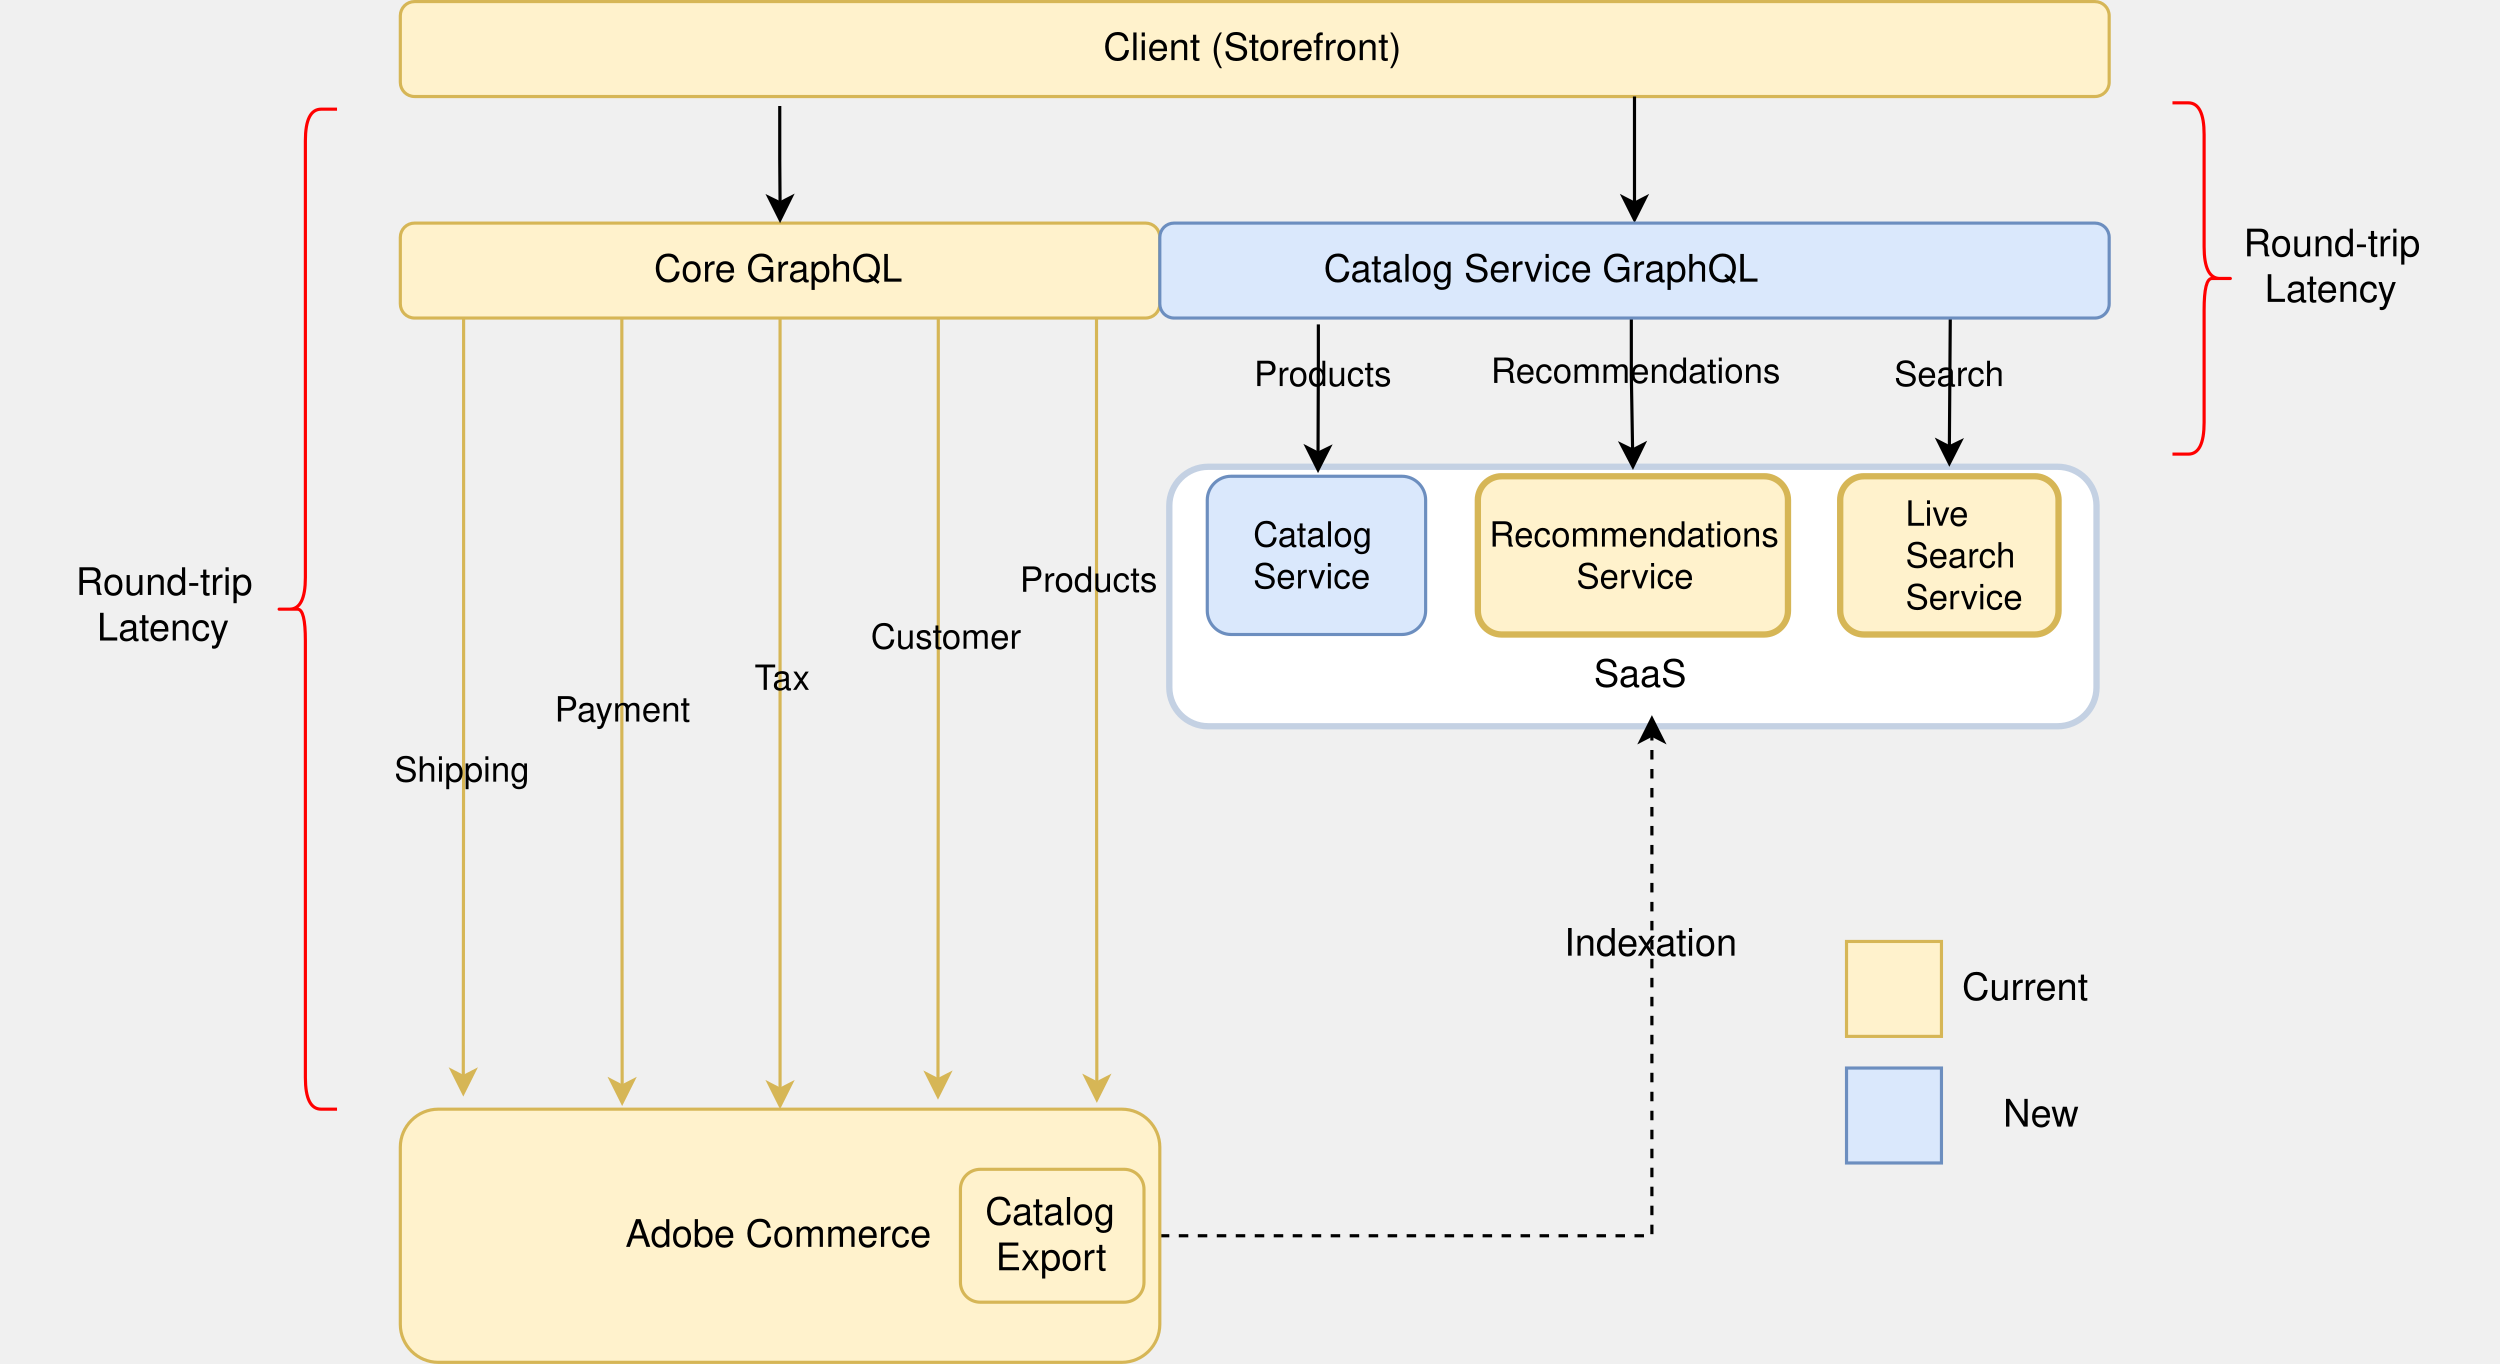
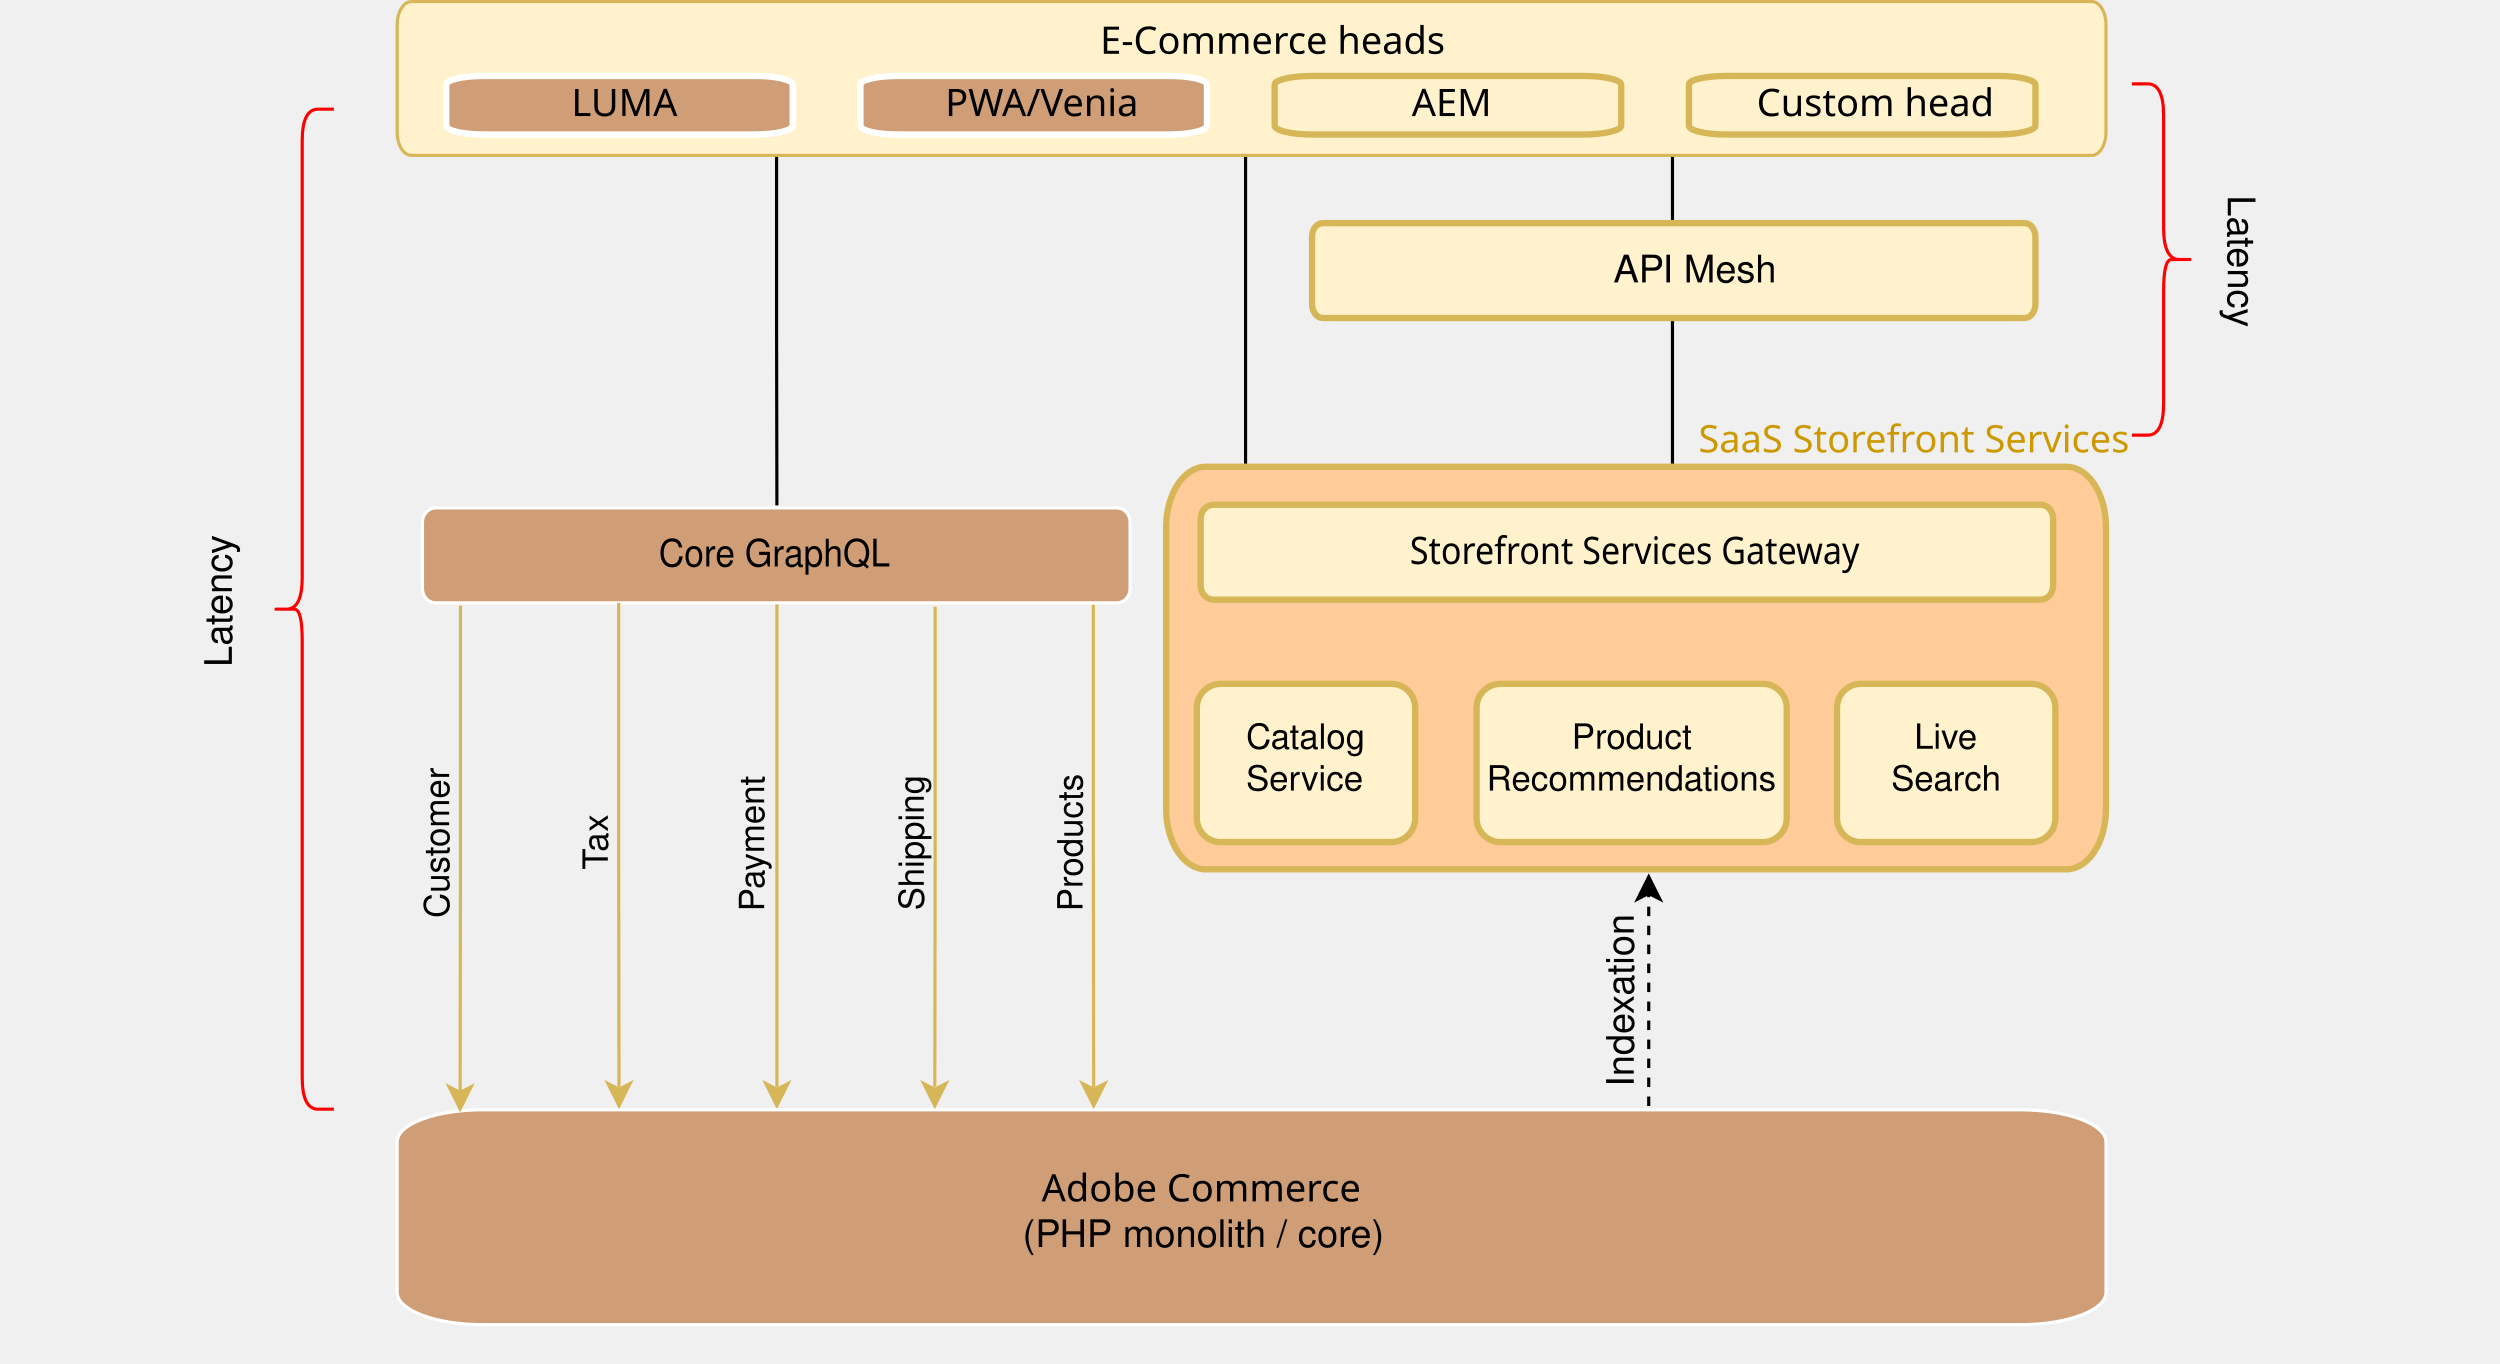
<svg xmlns="http://www.w3.org/2000/svg" version="1.1" id="Layer_1" x="0px" y="0px" viewBox="0 0 790 431" style="enable-background:new 0 0 790 431;" xml:space="preserve">
  <style type="text/css">
- 	.st0{fill:#FFFFFF;stroke:#C4D1E3;stroke-width:2;}
+ 	.st0{fill:#FFCC99;stroke:#D6B656;stroke-width:2;}
	.st1{fill:none;stroke:#D6B656;stroke-miterlimit:10;}
	.st2{fill:#D6B656;stroke:#D6B656;stroke-miterlimit:10;}
	.st3{font-family:'Helvetica';}
	.st4{font-size:11px;}
- 	.st5{fill:#FFF2CC;stroke:#D6B656;}
+ 	.st5{fill:#CF9E76;stroke:#FFFFFF;}
	.st6{font-size:12px;}
	.st7{fill:none;stroke:#000000;stroke-miterlimit:10;stroke-dasharray:3,3;}
	.st8{stroke:#000000;stroke-miterlimit:10;}
- 	.st9{fill:none;stroke:#000000;stroke-miterlimit:10;}
- 	.st10{fill:#DAE8FC;stroke:#6C8EBF;}
- 	.st11{enable-background:new    ;}
- 	.st12{fill:none;stroke:#FF0000;stroke-miterlimit:10;}
- 	.st13{fill:none;}
- 	.st14{fill:#FFF2CC;stroke:#D6B656;stroke-width:2;}
+ 	.st9{enable-background:new    ;}
+ 	.st10{font-family:'Helvetica-Bold';}
+ 	.st11{fill:none;stroke:#000000;stroke-miterlimit:10;}
+ 	.st12{fill:#FFF2CC;stroke:#D6B656;}
+ 	.st13{fill:#FFF2CC;stroke:#D6B656;stroke-width:2;}
+ 	.st14{fill:none;}
+ 	.st15{fill:none;stroke:#FF0000;stroke-miterlimit:10;}
+ 	.st16{fill:#CC9900;}
+ 	.st17{font-family:'MyriadPro-Regular';}
+ 	.st18{fill:#CF9E76;stroke:#FFFFFF;stroke-width:2;}
</style>
+   <path pointer-events="all" class="st0" d="M381,147.5H653c6.9,0,12.5,8.5,12.5,19.1v89c0,10.5-5.6,19.1-12.5,19.1H381  c-6.9,0-12.5-8.5-12.5-19.1v-89C368.5,156,374.1,147.5,381,147.5z" />
+   <path pointer-events="stroke" class="st1" d="M245.5,189.9v153.6" />
+   <path pointer-events="all" class="st2" d="M245.5,349.4l-3.5-7l3.5,1.8l3.5-1.8L245.5,349.4z" />
+   <g transform="translate(-0.5 -0.5)">
+     <text transform="matrix(6.123234e-17 -1 1 6.123234e-17 192.5698 275.3145)" class="st3 st4">Tax</text>
+   </g>
+   <path pointer-events="all" class="st5" d="M137.7,160.5h215.2c2.3,0,4.2,2,4.2,4.5v21c0,2.5-1.9,4.5-4.2,4.5H137.7  c-2.3,0-4.2-2-4.2-4.5v-21C133.5,162.5,135.4,160.5,137.7,160.5z" />
+   <g transform="translate(-0.5 -0.5)">
+     <text transform="matrix(0.9315 0 0 1 208.6616 179.5)" class="st3 st6">Core GraphQL</text>
+   </g>
+   <path pointer-events="stroke" class="st7" d="M512,352.5h9V282" />
+   <path pointer-events="all" class="st8" d="M521,277.1l3.5,7l-3.5-1.8l-3.5,1.8L521,277.1z" />
+   <g transform="translate(-0.5 -0.5)">
+     <text transform="matrix(-3.066193e-07 -1 1 -3.066193e-07 516.7661 343.9221)" class="st3 st6">Indexation</text>
+   </g>
+   <path pointer-events="all" class="st5" d="M152.5,350.7h486c14.9,0,27,4.6,27,10.2v47.5c0,5.6-12.1,10.2-27,10.2h-486  c-14.9,0-27-4.6-27-10.2v-47.5C125.5,355.2,137.6,350.7,152.5,350.7z" />
+   <g transform="translate(-0.5 -0.5)">
+     <text transform="matrix(1 0 0 1 329.6541 380.1501)" class="st9">
+       <tspan x="0" y="0" class="st10 st6">Adobe Commerce</tspan>
+       <tspan x="-6" y="14.4" class="st3 st6">(PHP monolith / core)</tspan>
+     </text>
+   </g>
+   <path pointer-events="stroke" class="st1" d="M295.5,191.7v78.8l-0.1,72.9" />
+   <path pointer-events="all" class="st2" d="M295.4,349.4l-3.5-7l3.5,1.8l3.5-1.8L295.4,349.4z" />
+   <g transform="translate(-0.5 -0.5)">
+     <text transform="matrix(6.123234e-17 -1 1 6.123234e-17 142.4297 290.5957)" class="st3 st4">Customer</text>
+   </g>
+   <path pointer-events="stroke" class="st1" d="M145.5,191.4v83l-0.1,76.1" />
+   <path pointer-events="all" class="st2" d="M145.4,350.4l-3.5-7l3.5,1.8l3.5-1.8L145.4,350.4z" />
+   <g transform="translate(-0.5 -0.5)">
+     <text transform="matrix(6.123234e-17 -1 1 6.123234e-17 292.4297 288.1621)" class="st3 st4">Shipping</text>
+   </g>
+   <path pointer-events="stroke" class="st1" d="M195.5,190.5v78.8l0.1,74.2" />
+   <path pointer-events="all" class="st2" d="M195.6,349.4l-3.5-7l3.5,1.8l3.5-1.8L195.6,349.4z" />
+   <g transform="translate(-0.5 -0.5)">
+     <text transform="matrix(6.123234e-17 -1 1 6.123234e-17 241.9731 288.4609)" class="st3 st4">Payment</text>
+   </g>
+   <path pointer-events="stroke" class="st1" d="M345.5,191.1V270l0.1,73.5" />
+   <path pointer-events="all" class="st2" d="M345.6,349.4l-3.5-7l3.5,1.8l3.5-1.8L345.6,349.4z" />
+   <g transform="translate(-0.5 -0.5)">
+     <text transform="matrix(6.123234e-17 -1 1 6.123234e-17 342.5698 288.4609)" class="st3 st4">Products</text>
+   </g>
+   <path pointer-events="stroke" class="st11" d="M245.4,34.5l0,69.5l0.1,55.7" />
+   <path pointer-events="stroke" class="st11" d="M528.5,36.5v110" />
+   <path pointer-events="stroke" class="st11" d="M393.6,41.1v105.4" />
+   <path pointer-events="all" class="st12" d="M130,0.5h531c2.5,0,4.5,3.3,4.5,7.3v34c0,4-2,7.3-4.5,7.3H130c-2.5,0-4.5-3.3-4.5-7.3  v-34C125.5,3.8,127.5,0.5,130,0.5z" />
+   <g transform="translate(-0.5 -0.5)">
+     <text transform="matrix(1 0 0 1 348.1504 17.5)" class="st10 st6">E-Commerce heads</text>
+   </g>
  <g>
-     <path pointer-events="all" class="st0" d="M381.8,147.5h268.4c6.8,0,12.3,5.5,12.3,12.3v57.4c0,6.8-5.5,12.3-12.3,12.3H381.8   c-6.8,0-12.3-5.5-12.3-12.3v-57.4C369.5,153,375,147.5,381.8,147.5z" />
-     <path pointer-events="stroke" class="st1" d="M246.5,100.5v243.6" />
-     <path pointer-events="all" class="st2" d="M246.5,349.4l-3.5-7l3.5,1.8l3.5-1.8L246.5,349.4z" />
+     <path pointer-events="all" class="st13" d="M385.7,216.1h54c4.1,0,7.5,3.4,7.5,7.5v35c0,4.1-3.4,7.5-7.5,7.5h-54   c-4.1,0-7.5-3.4-7.5-7.5v-35C378.2,219.5,381.6,216.1,385.7,216.1z" />
    <g transform="translate(-0.5 -0.5)">
-       <text transform="matrix(1 0 0 1 238.9412 218.5)" class="st3 st4">Tax</text>
-     </g>
-     <path pointer-events="all" class="st5" d="M131,70.5h231c2.5,0,4.5,2,4.5,4.5v21c0,2.5-2,4.5-4.5,4.5H131c-2.5,0-4.5-2-4.5-4.5V75   C126.5,72.5,128.5,70.5,131,70.5z" />
-     <g transform="translate(-0.5 -0.5)">
-       <text transform="matrix(1 0 0 1 207.1484 89.5)" class="st3 st6">Core GraphQL</text>
-     </g>
-     <path pointer-events="stroke" class="st7" d="M366.5,390.5H522V232.4" />
-     <path pointer-events="all" class="st8" d="M522,227.1l3.5,7l-3.5-1.8l-3.5,1.8L522,227.1z" />
-     <g transform="translate(-0.5 -0.5)">
-       <text transform="matrix(1 0 0 1 494.8115 302.5)" class="st3 st6">Indexation</text>
-     </g>
-     <path pointer-events="all" class="st5" d="M138.5,350.5h216c6.6,0,12,5.4,12,12v56c0,6.6-5.4,12-12,12h-216c-6.6,0-12-5.4-12-12   v-56C126.5,355.9,131.9,350.5,138.5,350.5z" />
-     <g transform="translate(-0.5 -0.5)">
-       <text transform="matrix(1 0 0 1 198.1455 394.5)" class="st3 st6">Adobe Commerce</text>
-     </g>
-     <path pointer-events="stroke" class="st1" d="M296.5,100.5v125l-0.1,115.7" />
-     <path pointer-events="all" class="st2" d="M296.4,346.4l-3.5-7l3.5,1.8l3.5-1.8L296.4,346.4z" />
-     <g transform="translate(-0.5 -0.5)">
-       <text transform="matrix(1 0 0 1 275.6604 205.5)" class="st3 st4">Customer</text>
-     </g>
-     <path pointer-events="stroke" class="st1" d="M146.5,100.5v125l-0.1,114.6" />
-     <path pointer-events="all" class="st2" d="M146.4,345.4l-3.5-7l3.5,1.8l3.5-1.8L146.4,345.4z" />
-     <g transform="translate(-0.5 -0.5)">
-       <text transform="matrix(1 0 0 1 125.0935 247.5)" class="st3 st4">Shipping</text>
-     </g>
-     <path pointer-events="stroke" class="st1" d="M196.5,100.5v125l0.1,117.7" />
-     <path pointer-events="all" class="st2" d="M196.6,348.4l-3.5-7l3.5,1.8l3.5-1.8L196.6,348.4z" />
-     <g transform="translate(-0.5 -0.5)">
-       <text transform="matrix(1 0 0 1 175.7954 228.5)" class="st3 st4">Payment</text>
-     </g>
-     <path pointer-events="stroke" class="st1" d="M346.5,100.5v125l0.1,116.6" />
-     <path pointer-events="all" class="st2" d="M346.6,347.4l-3.5-7l3.5,1.8l3.5-1.8L346.6,347.4z" />
-     <g transform="translate(-0.5 -0.5)">
-       <text transform="matrix(1 0 0 1 322.7954 187.5)" class="st3 st4">Products</text>
-     </g>
-     <path pointer-events="stroke" class="st9" d="M246.4,33.5l0,17l0.1,13.6" />
-     <path pointer-events="all" class="st8" d="M246.5,69.4l-3.5-7l3.5,1.7l3.5-1.8L246.5,69.4z" />
-     <path pointer-events="all" class="st5" d="M131,0.5h531c2.5,0,4.5,2,4.5,4.5v21c0,2.5-2,4.5-4.5,4.5H131c-2.5,0-4.5-2-4.5-4.5V5   C126.5,2.5,128.5,0.5,131,0.5z" />
-     <g transform="translate(-0.5 -0.5)">
-       <text transform="matrix(1 0 0 1 349.1504 19.5)" class="st3 st6">Client (Storefront)</text>
-     </g>
-     <path pointer-events="stroke" class="st9" d="M416.6,102.5v12l-0.1,28.6" />
-     <path pointer-events="all" class="st8" d="M416.5,148.4l-3.5-7l3.5,1.8l3.5-1.7L416.5,148.4z" />
-     <g transform="translate(-0.5 -0.5)">
-       <text transform="matrix(1 0 0 1 396.7954 122.5)" class="st3 st4">Products</text>
-     </g>
-     <path pointer-events="stroke" class="st9" d="M516.5,30.5v33.6" />
-     <path pointer-events="all" class="st8" d="M516.5,69.4l-3.5-7l3.5,1.8l3.5-1.8L516.5,69.4z" />
-     <path pointer-events="all" class="st10" d="M389,150.5h54c4.1,0,7.5,3.4,7.5,7.5v35c0,4.1-3.4,7.5-7.5,7.5h-54   c-4.1,0-7.5-3.4-7.5-7.5v-35C381.5,153.9,384.9,150.5,389,150.5z" />
-     <g transform="translate(-0.5 -0.5)">
-       <text transform="matrix(1 0 0 1 396.5 173.2305)" class="st11">
+       <text transform="matrix(1 0 0 1 394.2506 237.106)" class="st9">
        <tspan x="0" y="0" class="st3 st4">Catalog </tspan>
        <tspan x="0" y="13.2" class="st3 st4">Service</tspan>
      </text>
    </g>
-     <path pointer-events="all" class="st12" d="M106.5,34.5h-5c-3.3,0-5,3.3-5,10v138c0,6.7-1.7,10-5,10H89c-1.7,0-0.8,0,2.5,0H94   c1.7,0,2.5,3.3,2.5,10v138c0,6.7,1.7,10,5,10h5" />
-     <rect x="1.5" y="173" pointer-events="all" class="st13" width="66" height="32" />
+   </g>
+   <rect x="0.5" y="173" pointer-events="all" class="st14" width="66" height="32" />
+   <g>
+     <path pointer-events="all" class="st15" d="M105.5,34.5h-5c-3.3,0-5,3.3-5,10v138c0,6.7-1.7,10-5,10H88c-1.7,0-0.8,0,2.5,0H93   c1.7,0,2.5,3.3,2.5,10v138c0,6.7,1.7,10,5,10h5" />
    <g transform="translate(-0.5 -0.5)">
-       <text transform="matrix(1 0 0 1 24.4854 188.5)" class="st11">
-         <tspan x="0" y="0" class="st3 st6">Round-trip </tspan>
-         <tspan x="0" y="14.4" class="st3 st6">  Latency</tspan>
+       <text transform="matrix(1.961531e-08 -1 1 1.961531e-08 73.7666 211.2482)" class="st3 st6">Latency</text>
+     </g>
+   </g>
+   <g>
+     <path pointer-events="all" class="st13" d="M588,216.1h54c4.1,0,7.5,3.4,7.5,7.5v35c0,4.1-3.4,7.5-7.5,7.5h-54   c-4.1,0-7.5-3.4-7.5-7.5v-35C580.5,219.5,583.9,216.1,588,216.1z" />
+     <g transform="translate(-0.5 -0.5)">
+       <text transform="matrix(1 0 0 1 605.4104 237.106)" class="st9">
+         <tspan x="0" y="0" class="st3 st4">Live </tspan>
+         <tspan x="-7.3" y="13.2" class="st3 st4">Search</tspan>
      </text>
    </g>
-     <path pointer-events="all" class="st14" d="M589,150.5h54c4.1,0,7.5,3.4,7.5,7.5v35c0,4.1-3.4,7.5-7.5,7.5h-54   c-4.1,0-7.5-3.4-7.5-7.5v-35C581.5,153.9,584.9,150.5,589,150.5z" />
+   </g>
+   <g>
+     <path pointer-events="all" class="st13" d="M474.1,216.1h83c4.1,0,7.5,3.4,7.5,7.5v35c0,4.1-3.4,7.5-7.5,7.5h-83   c-4.1,0-7.5-3.4-7.5-7.5v-35C466.6,219.5,470,216.1,474.1,216.1z" />
    <g transform="translate(-0.5 -0.5)">
-       <text transform="matrix(1 0 0 1 602.6621 166.6299)" class="st11">
-         <tspan x="0" y="0" class="st3 st4">Live </tspan>
-         <tspan x="0" y="13.2" class="st3 st4">Search </tspan>
-         <tspan x="0" y="26.4" class="st3 st4">Service</tspan>
+       <text transform="matrix(1 0 0 1 497.1785 237.106)" class="st9">
+         <tspan x="0" y="0" class="st3 st4">Product </tspan>
+         <tspan x="-26.9" y="13.2" class="st3 st4">Recommendations</tspan>
      </text>
    </g>
-     <path pointer-events="all" class="st14" d="M474.5,150.5h83c4.1,0,7.5,3.4,7.5,7.5v35c0,4.1-3.4,7.5-7.5,7.5h-83   c-4.1,0-7.5-3.4-7.5-7.5v-35C467,153.9,470.4,150.5,474.5,150.5z" />
+   </g>
+   <g>
+     <path pointer-events="all" class="st15" d="M673.7,26.5h5c3.3,0,5,3.3,5,10V72c0,6.7,1.7,10,5,10h2.5c1.7,0,0.8,0-2.5,0h-2.5   c-1.7,0-2.5,3.3-2.5,10v35.5c0,6.7-1.7,10-5,10h-5" />
+     <rect x="691.7" y="66" pointer-events="all" class="st14" width="66" height="32" />
    <g transform="translate(-0.5 -0.5)">
-       <text transform="matrix(1 0 0 1 471.144 173.2305)" class="st11">
-         <tspan x="0" y="0" class="st3 st4">Recommendations </tspan>
-         <tspan x="27.5" y="13.2" class="st3 st4">Service</tspan>
-       </text>
-     </g>
-     <path pointer-events="stroke" class="st9" d="M515.5,100.5l0,18l0.4,23.6" />
-     <path pointer-events="all" class="st8" d="M516,147.4l-3.6-6.9l3.5,1.7l3.5-1.8L516,147.4z" />
-     <g transform="translate(-0.5 -0.5)">
-       <text transform="matrix(1 0 0 1 471.6443 121.5)" class="st3 st4">Recommendations</text>
-     </g>
-     <rect x="499" y="205" pointer-events="all" class="st13" width="43" height="18" />
-     <g transform="translate(-0.5 -0.5)">
-       <text transform="matrix(1 0 0 1 504.1553 217.5)" class="st3 st6">SaaS </text>
-     </g>
-     <path pointer-events="all" class="st12" d="M686.5,32.5h5c3.3,0,5,3.3,5,10V78c0,6.7,1.7,10,5,10h2.5c1.7,0,0.8,0-2.5,0H699   c-1.7,0-2.5,3.3-2.5,10v35.5c0,6.7-1.7,10-5,10h-5" />
-     <rect x="724.5" y="72" pointer-events="all" class="st13" width="66" height="32" />
-     <g transform="translate(-0.5 -0.5)">
-       <text transform="matrix(1 0 0 1 709.4854 81.5)" class="st11">
-         <tspan x="0" y="0" class="st3 st6">Round-trip </tspan>
-         <tspan x="0" y="14.4" class="st3 st6">  Latency</tspan>
-       </text>
-     </g>
-     <rect x="583.5" y="297.5" pointer-events="all" class="st5" width="30" height="30" />
-     <rect x="583.5" y="337.5" pointer-events="all" class="st10" width="30" height="30" />
-     <rect x="610.5" y="302.5" pointer-events="all" class="st13" width="60" height="20" />
-     <g transform="translate(-0.5 -0.5)">
-       <text transform="matrix(1 0 0 1 620.4932 316.5)" class="st3 st6">Current</text>
-     </g>
-     <rect x="625" y="342.5" pointer-events="all" class="st13" width="40" height="20" />
-     <g transform="translate(-0.5 -0.5)">
-       <text transform="matrix(1 0 0 1 633.4971 356.5)" class="st3 st6">New</text>
-     </g>
-     <path pointer-events="all" class="st5" d="M309.8,369.5h45.4c3.5,0,6.3,2.8,6.3,6.3v29.4c0,3.5-2.8,6.3-6.3,6.3h-45.4   c-3.5,0-6.3-2.8-6.3-6.3v-29.4C303.5,372.3,306.3,369.5,309.8,369.5z" />
-     <g transform="translate(-0.5 -0.5)">
-       <text transform="matrix(1 0 0 1 311.8184 387.5)" class="st11">
-         <tspan x="0" y="0" class="st3 st6">Catalog </tspan>
-         <tspan x="0" y="14.4" class="st3 st6"> Export</tspan>
-       </text>
-     </g>
-     <path pointer-events="stroke" class="st9" d="M616.3,98.7l-0.3,42.4" />
-     <path pointer-events="all" class="st8" d="M616,146.4l-3.5-7l3.5,1.8l3.5-1.7L616,146.4z" />
-     <g transform="translate(-0.5 -0.5)">
-       <text transform="matrix(1 0 0 1 599.0735 122.5)" class="st3 st4">Search</text>
-     </g>
-     <path pointer-events="all" class="st10" d="M371,70.5h291c2.5,0,4.5,2,4.5,4.5v21c0,2.5-2,4.5-4.5,4.5H371c-2.5,0-4.5-2-4.5-4.5V75   C366.5,72.5,368.5,70.5,371,70.5z" />
-     <g transform="translate(-0.5 -0.5)">
-       <text transform="matrix(1 0 0 1 418.7803 89.5)" class="st3 st6">Catalog Service GraphQL</text>
+       <text transform="matrix(-3.464102e-07 1 -1 -3.464102e-07 704.4741 62.2163)" class="st3 st6">Latency</text>
    </g>
  </g>
+   <path pointer-events="all" class="st13" d="M418,70.5h221.8c1.9,0,3.4,2,3.4,4.5v21c0,2.5-1.5,4.5-3.4,4.5H418c-1.9,0-3.4-2-3.4-4.5  V75C414.5,72.5,416.1,70.5,418,70.5z" />
+   <g transform="translate(-0.5 -0.5)">
+     <text transform="matrix(1 0 0 1 510.3342 89.7275)" class="st3 st6">API Mesh</text>
+   </g>
+   <path pointer-events="all" class="st13" d="M383.4,159.5h261.4c2.2,0,4,2,4,4.5v21c0,2.5-1.8,4.5-4,4.5H383.4c-2.2,0-4-2-4-4.5v-21  C379.4,161.5,381.2,159.5,383.4,159.5z" />
+   <g transform="translate(-0.5 -0.5)">
+     <text transform="matrix(0.8983 0 0 1 446.0123 178.7275)" class="st10 st6">Storefront Services Gateway</text>
+   </g>
+   <text transform="matrix(1 0 0 1 536.7086 142.9365)" class="st16 st17 st6">SaaS Storefront Services</text>
+   <g>
+     <path pointer-events="all" class="st18" d="M152.9,24h85.7c6.6,0,11.9,1.2,11.9,2.8v12.9c0,1.5-5.3,2.8-11.9,2.8h-85.7   c-6.6,0-11.9-1.2-11.9-2.8V26.7C141,25.2,146.4,24,152.9,24z" />
+     <text transform="matrix(1 0 0 1 180.5659 36.6766)" class="st17 st6">LUMA</text>
+   </g>
+   <g>
+     <path pointer-events="all" class="st18" d="M283.8,24h85.7c6.6,0,11.9,1.2,11.9,2.8v12.9c0,1.5-5.3,2.8-11.9,2.8h-85.7   c-6.6,0-11.9-1.2-11.9-2.8V26.7C271.9,25.2,277.3,24,283.8,24z" />
+     <text transform="matrix(1 0 0 1 298.6902 36.6769)" class="st17 st6">PWA/Venia</text>
+   </g>
+   <g>
+     <path pointer-events="all" class="st13" d="M414.7,24h85.7c6.6,0,11.9,1.2,11.9,2.8v12.9c0,1.5-5.3,2.8-11.9,2.8h-85.7   c-6.6,0-11.9-1.2-11.9-2.8V26.7C402.8,25.2,408.2,24,414.7,24z" />
+     <text transform="matrix(1 0 0 1 446.1118 36.6767)" class="st17 st6">AEM</text>
+   </g>
+   <g>
+     <path pointer-events="all" class="st13" d="M545.6,24h85.7c6.6,0,11.9,1.2,11.9,2.8v12.9c0,1.5-5.3,2.8-11.9,2.8h-85.7   c-6.6,0-11.9-1.2-11.9-2.8V26.7C533.7,25.2,539,24,545.6,24z" />
+     <text transform="matrix(1 0 0 1 555.1218 36.6769)" class="st17 st6">Custom head</text>
+   </g>
</svg>
